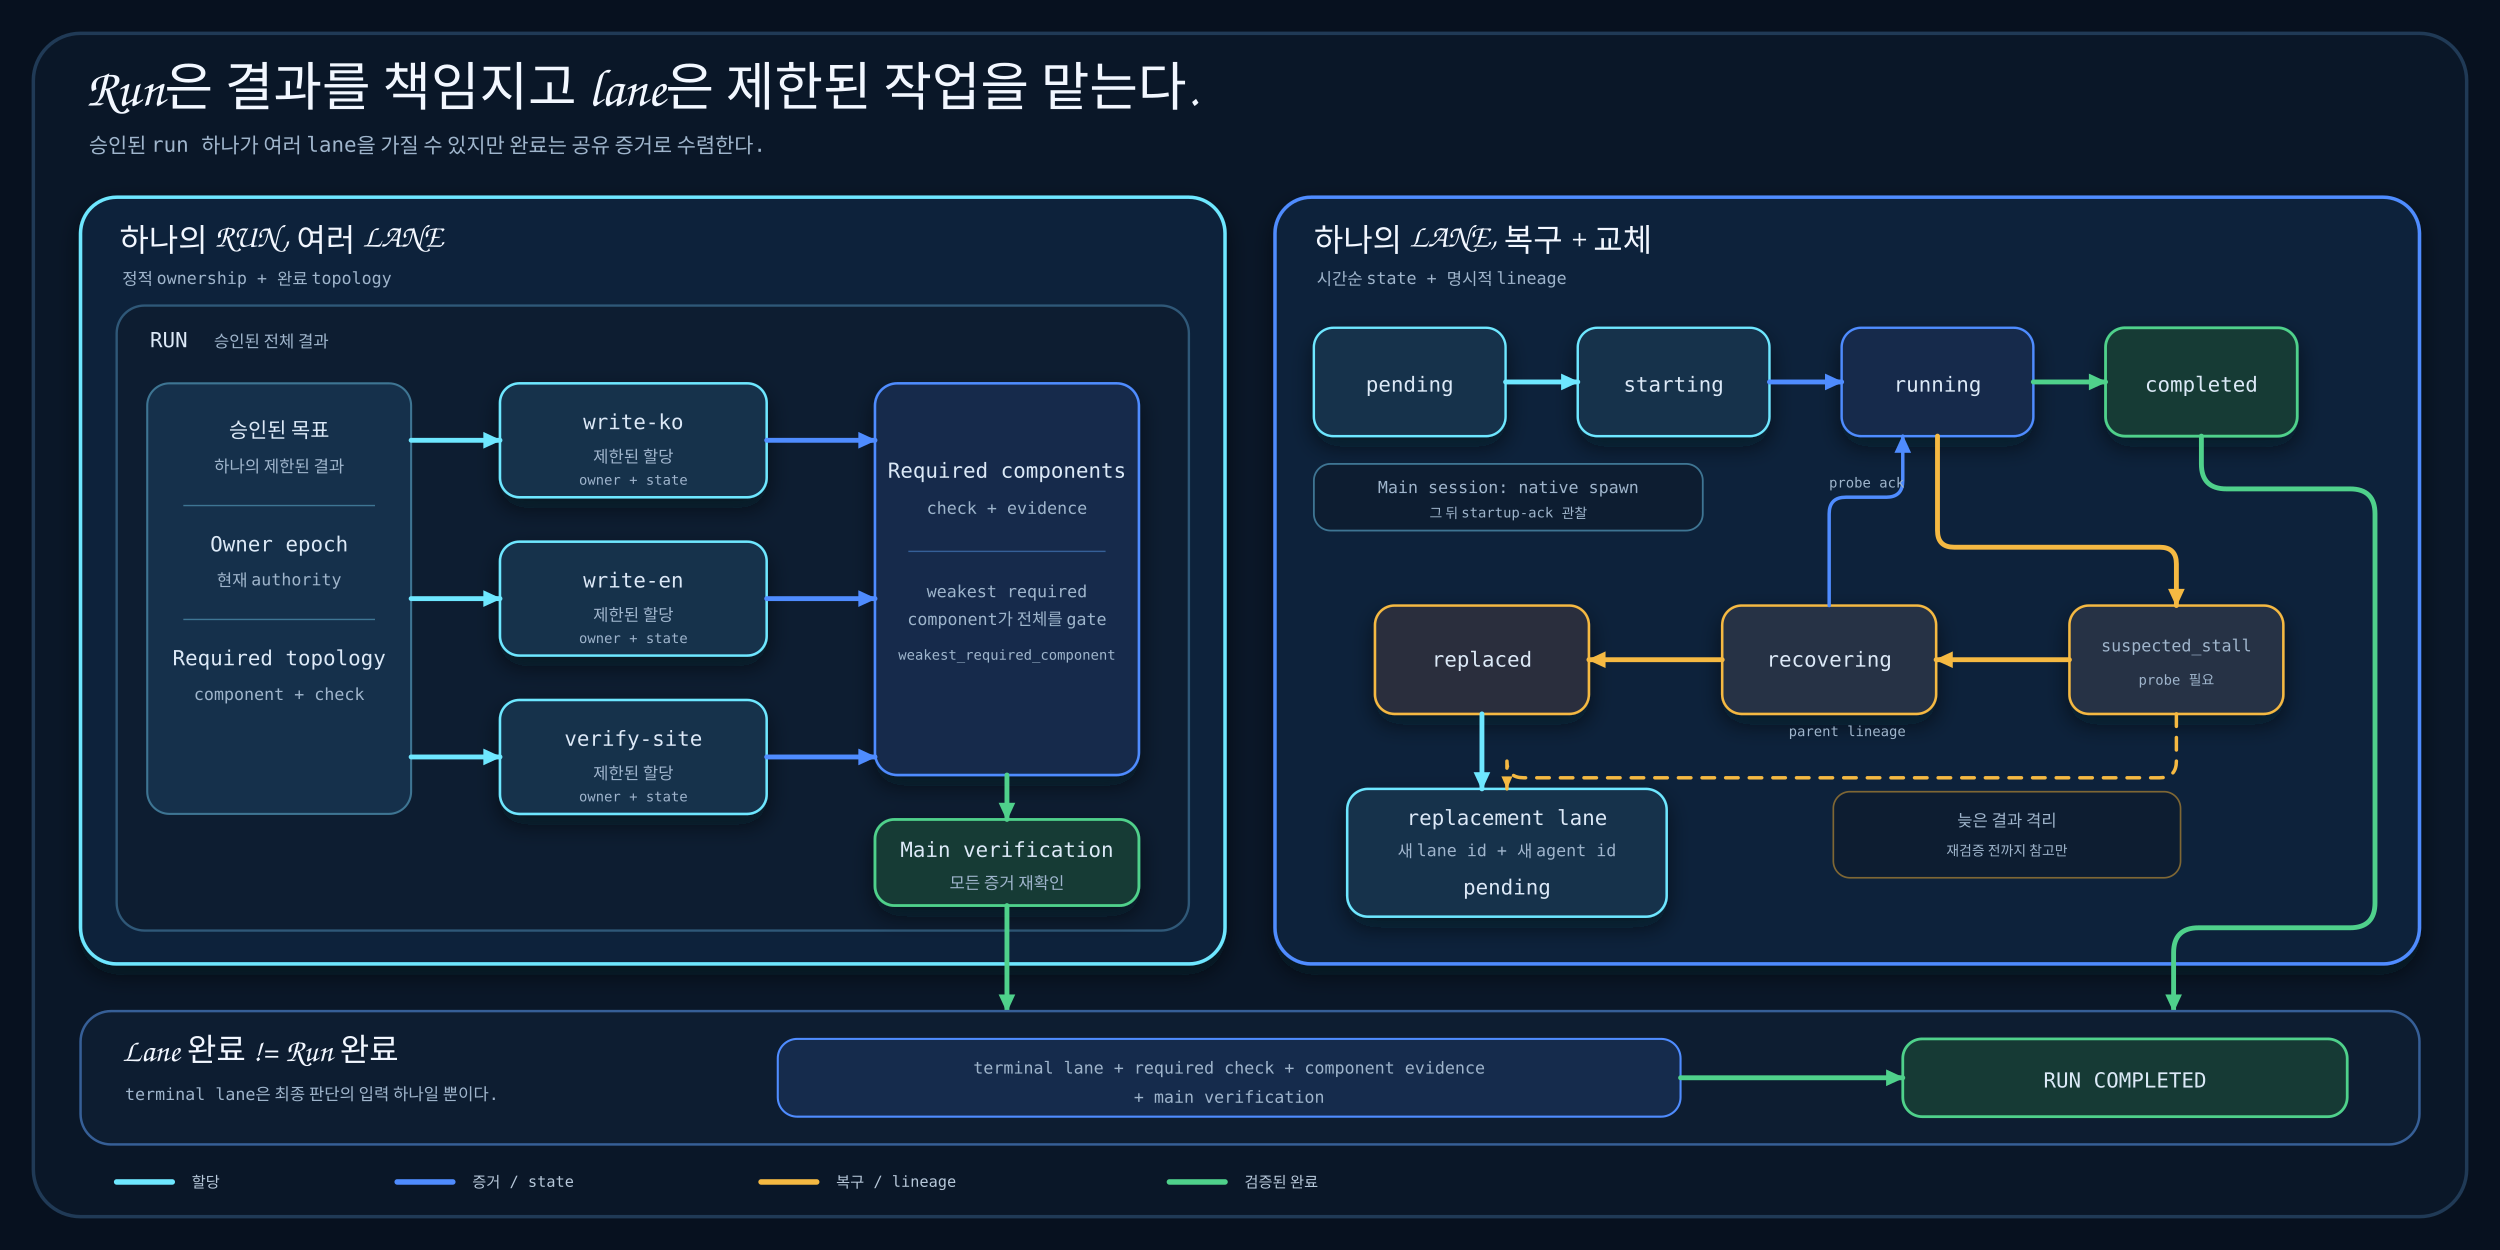
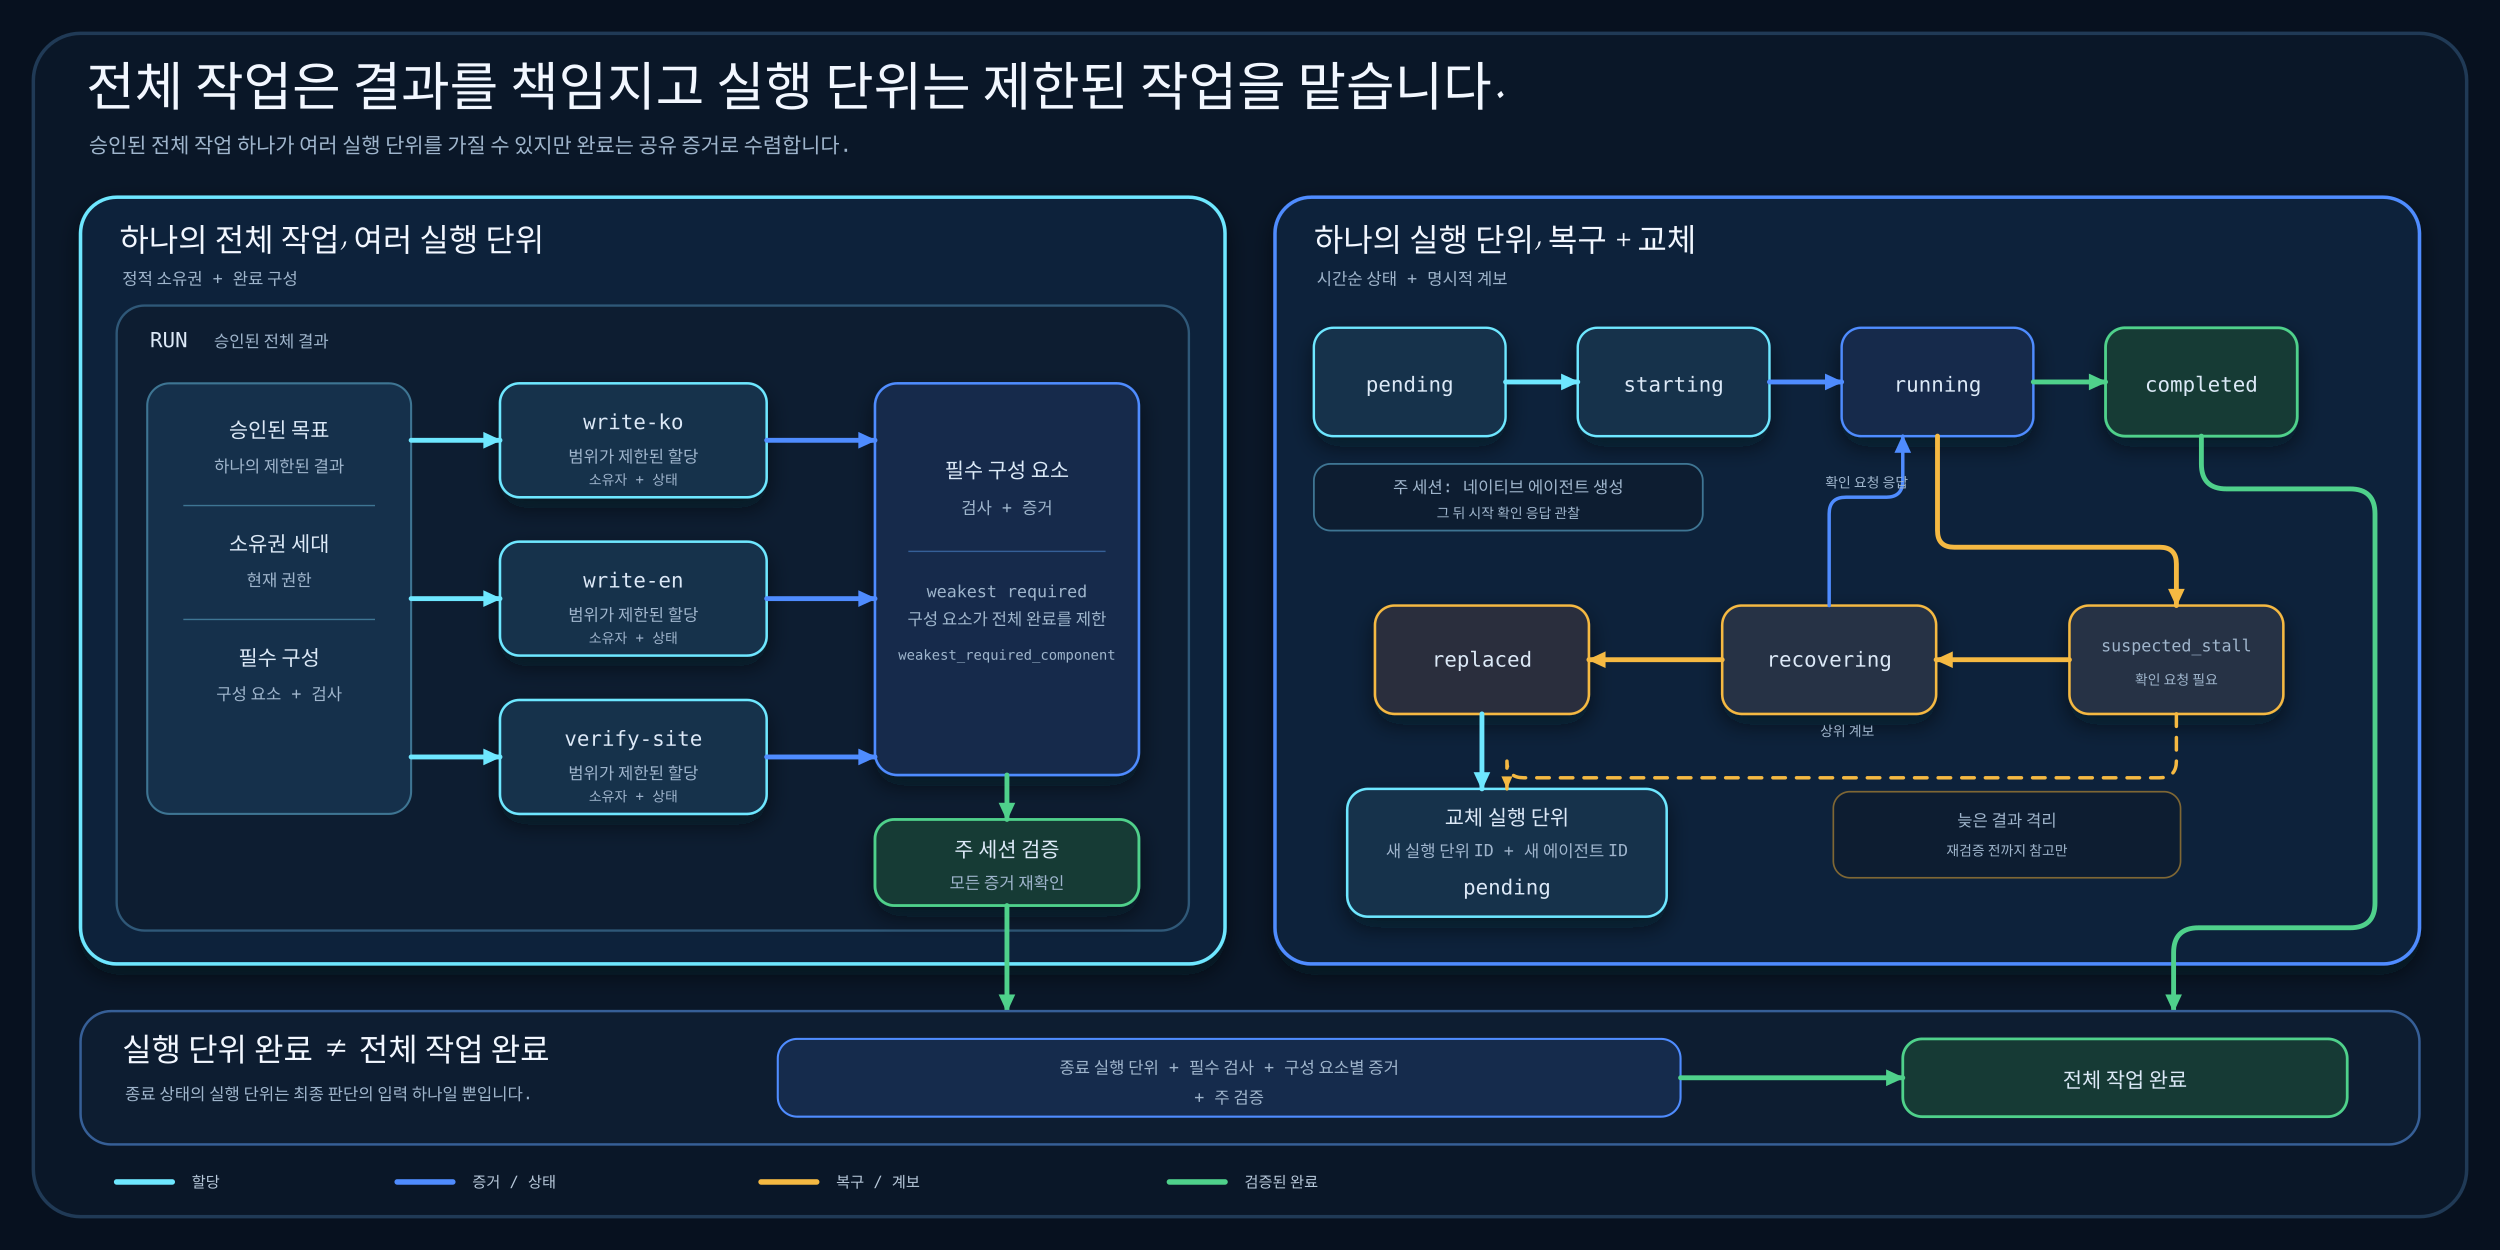
- <svg xmlns="http://www.w3.org/2000/svg" viewBox="0 0 1800 900" width="1800" height="900">
+ <svg xmlns="http://www.w3.org/2000/svg" viewBox="0 0 1800 900" width="1800" height="900" role="img" aria-labelledby="title desc">
  <style>
    .title { font-family: 'goorm Sans', 'Apple SD Gothic Neo', cursive; fill: #f2f7ff; font-size: 38px; }
    .panel-title { font-family: 'goorm Sans', 'Apple SD Gothic Neo', cursive; fill: #f2f7ff; font-size: 23px; }
    .subtitle, .label, .small, .tiny, .legend { font-family: 'goorm Sans Code', 'SFMono-Regular', Consolas, monospace; }
    .subtitle { fill: #9fb5cc; font-size: 15px; }
    .label { fill: #dce9f7; font-size: 15px; }
    .small { fill: #9fb5cc; font-size: 12px; }
    .tiny { fill: #9fb5cc; font-size: 10px; }
    .legend { fill: #b7c8da; font-size: 11px; }
    .connector { fill: none; stroke-width: 3.5; stroke-linecap: round; stroke-linejoin: round; }
    .secondary { fill: none; stroke-width: 2.5; stroke-linecap: round; stroke-linejoin: round; }
  </style>
  <defs>
    <filter id="shadow" x="-20%" y="-20%" width="140%" height="150%">
      <feDropShadow dx="0" dy="7" stdDeviation="8" flood-color="#020817" flood-opacity="0.55" />
    </filter>
    <marker id="arrow-cyan" markerWidth="14" markerHeight="14" refX="12" refY="7" orient="auto" markerUnits="userSpaceOnUse">
      <path d="M 0 1 L 13 7 L 0 13 Z" fill="#6ee7ff" />
    </marker>
    <marker id="arrow-blue" markerWidth="14" markerHeight="14" refX="12" refY="7" orient="auto" markerUnits="userSpaceOnUse">
      <path d="M 0 1 L 13 7 L 0 13 Z" fill="#4f8cff" />
    </marker>
    <marker id="arrow-amber" markerWidth="14" markerHeight="14" refX="12" refY="7" orient="auto" markerUnits="userSpaceOnUse">
      <path d="M 0 1 L 13 7 L 0 13 Z" fill="#f5b942" />
    </marker>
    <marker id="arrow-amber-small" markerWidth="10" markerHeight="10" refX="9" refY="5" orient="auto" markerUnits="userSpaceOnUse">
      <path d="M 0 1 L 9 5 L 0 9 Z" fill="#f5b942" />
    </marker>
    <marker id="arrow-green" markerWidth="14" markerHeight="14" refX="12" refY="7" orient="auto" markerUnits="userSpaceOnUse">
      <path d="M 0 1 L 13 7 L 0 13 Z" fill="#4fd18b" />
    </marker>
  </defs>
  <rect width="1800" height="900" fill="#07111f" />
  <rect x="24" y="24" width="1752" height="852" rx="34" fill="#0a1728" stroke="#203a56" stroke-width="2.5" />
  <g id="title">
-     <text x="62" y="76" class="title">Run은 결과를 책임지고 lane은 제한된 작업을 맡는다.</text>
-     <text x="64" y="110" class="subtitle">승인된 run 하나가 여러 lane을 가질 수 있지만 완료는 공유 증거로 수렴한다.</text>
+     <text x="62" y="76" class="title">전체 작업은 결과를 책임지고 실행 단위는 제한된 작업을 맡습니다.</text>
+     <text x="64" y="110" class="subtitle">승인된 전체 작업 하나가 여러 실행 단위를 가질 수 있지만 완료는 공유 증거로 수렴합니다.</text>
  </g>
  <g id="run-panel">
    <rect x="58" y="142" width="824" height="552" rx="26" fill="#10243a" stroke="#6ee7ff" stroke-width="2.5" filter="url(#shadow)" />
-     <text x="86" y="181" class="panel-title">하나의 RUN, 여러 LANE</text>
-     <text x="88" y="205" class="small">정적 ownership + 완료 topology</text>
+     <text x="86" y="181" class="panel-title">하나의 전체 작업, 여러 실행 단위</text>
+     <text x="88" y="205" class="small">정적 소유권 + 완료 구성</text>
    <rect x="84" y="220" width="772" height="450" rx="20" fill="#0d1d31" stroke="#2f5878" stroke-width="1.7" />
    <text x="108" y="250" class="label">RUN</text>
    <text x="154" y="250" class="small">승인된 전체 결과</text>
    <rect x="106" y="276" width="190" height="310" rx="16" fill="#15304b" stroke="#3e7593" stroke-width="1.5" />
    <text x="201" y="315" text-anchor="middle" class="label">승인된 목표</text>
    <text x="201" y="340" text-anchor="middle" class="small">하나의 제한된 결과</text>
    <line x1="132" y1="364" x2="270" y2="364" stroke="#3e7593" stroke-width="1" />
-     <text x="201" y="397" text-anchor="middle" class="label">Owner epoch</text>
-     <text x="201" y="422" text-anchor="middle" class="small">현재 authority</text>
+     <text x="201" y="397" text-anchor="middle" class="label">소유권 세대</text>
+     <text x="201" y="422" text-anchor="middle" class="small">현재 권한</text>
    <line x1="132" y1="446" x2="270" y2="446" stroke="#3e7593" stroke-width="1" />
-     <text x="201" y="479" text-anchor="middle" class="label">Required topology</text>
-     <text x="201" y="504" text-anchor="middle" class="small">component + check</text>
+     <text x="201" y="479" text-anchor="middle" class="label">필수 구성</text>
+     <text x="201" y="504" text-anchor="middle" class="small">구성 요소 + 검사</text>
  </g>
  <g id="lane-write-ko" filter="url(#shadow)">
    <rect x="360" y="276" width="192" height="82" rx="14" fill="#15304b" stroke="#6ee7ff" stroke-width="1.8" />
    <text x="456" y="309" text-anchor="middle" class="label">write-ko</text>
-     <text x="456" y="333" text-anchor="middle" class="small">제한된 할당</text>
-     <text x="456" y="349" text-anchor="middle" class="tiny">owner + state</text>
+     <text x="456" y="333" text-anchor="middle" class="small">범위가 제한된 할당</text>
+     <text x="456" y="349" text-anchor="middle" class="tiny">소유자 + 상태</text>
  </g>
  <g id="lane-write-en" filter="url(#shadow)">
    <rect x="360" y="390" width="192" height="82" rx="14" fill="#15304b" stroke="#6ee7ff" stroke-width="1.8" />
    <text x="456" y="423" text-anchor="middle" class="label">write-en</text>
-     <text x="456" y="447" text-anchor="middle" class="small">제한된 할당</text>
-     <text x="456" y="463" text-anchor="middle" class="tiny">owner + state</text>
+     <text x="456" y="447" text-anchor="middle" class="small">범위가 제한된 할당</text>
+     <text x="456" y="463" text-anchor="middle" class="tiny">소유자 + 상태</text>
  </g>
  <g id="lane-verify-site" filter="url(#shadow)">
    <rect x="360" y="504" width="192" height="82" rx="14" fill="#15304b" stroke="#6ee7ff" stroke-width="1.8" />
    <text x="456" y="537" text-anchor="middle" class="label">verify-site</text>
-     <text x="456" y="561" text-anchor="middle" class="small">제한된 할당</text>
-     <text x="456" y="577" text-anchor="middle" class="tiny">owner + state</text>
+     <text x="456" y="561" text-anchor="middle" class="small">범위가 제한된 할당</text>
+     <text x="456" y="577" text-anchor="middle" class="tiny">소유자 + 상태</text>
  </g>
  <path class="connector" d="M 296 317 H 360" stroke="#6ee7ff" marker-end="url(#arrow-cyan)" />
  <path class="connector" d="M 296 431 H 360" stroke="#6ee7ff" marker-end="url(#arrow-cyan)" />
  <path class="connector" d="M 296 545 H 360" stroke="#6ee7ff" marker-end="url(#arrow-cyan)" />
  <g id="completion-gate" filter="url(#shadow)">
    <rect x="630" y="276" width="190" height="282" rx="16" fill="#152b4c" stroke="#4f8cff" stroke-width="1.8" />
-     <text x="725" y="344" text-anchor="middle" class="label">Required components</text>
-     <text x="725" y="370" text-anchor="middle" class="small">check + evidence</text>
+     <text x="725" y="344" text-anchor="middle" class="label">필수 구성 요소</text>
+     <text x="725" y="370" text-anchor="middle" class="small">검사 + 증거</text>
    <line x1="654" y1="397" x2="796" y2="397" stroke="#365f97" stroke-width="1" />
    <text x="725" y="430" text-anchor="middle" class="small">weakest required</text>
-     <text x="725" y="450" text-anchor="middle" class="small">component가 전체를 gate</text>
+     <text x="725" y="450" text-anchor="middle" class="small">구성 요소가 전체 완료를 제한</text>
    <text x="725" y="475" text-anchor="middle" class="tiny">weakest_required_component</text>
    <rect x="630" y="590" width="190" height="62" rx="14" fill="#163a35" stroke="#4fd18b" stroke-width="2" />
-     <text x="725" y="617" text-anchor="middle" class="label">Main verification</text>
+     <text x="725" y="617" text-anchor="middle" class="label">주 세션 검증</text>
    <text x="725" y="640" text-anchor="middle" class="small">모든 증거 재확인</text>
  </g>
  <path class="connector" d="M 552 317 H 630" stroke="#4f8cff" marker-end="url(#arrow-blue)" />
  <path class="connector" d="M 552 431 H 630" stroke="#4f8cff" marker-end="url(#arrow-blue)" />
  <path class="connector" d="M 552 545 H 630" stroke="#4f8cff" marker-end="url(#arrow-blue)" />
  <path class="connector" d="M 725 558 V 590" stroke="#4fd18b" marker-end="url(#arrow-green)" />
  <g id="lane-panel">
    <rect x="918" y="142" width="824" height="552" rx="26" fill="#10243a" stroke="#4f8cff" stroke-width="2.5" filter="url(#shadow)" />
-     <text x="946" y="181" class="panel-title">하나의 LANE, 복구 + 교체</text>
-     <text x="948" y="205" class="small">시간순 state + 명시적 lineage</text>
+     <text x="946" y="181" class="panel-title">하나의 실행 단위, 복구 + 교체</text>
+     <text x="948" y="205" class="small">시간순 상태 + 명시적 계보</text>
  </g>
  <g id="happy-path">
    <rect x="946" y="236" width="138" height="78" rx="14" fill="#15304b" stroke="#6ee7ff" stroke-width="1.7" filter="url(#shadow)" />
    <rect x="1136" y="236" width="138" height="78" rx="14" fill="#15304b" stroke="#6ee7ff" stroke-width="1.7" filter="url(#shadow)" />
    <rect x="1326" y="236" width="138" height="78" rx="14" fill="#152b4c" stroke="#4f8cff" stroke-width="1.7" filter="url(#shadow)" />
    <rect x="1516" y="236" width="138" height="78" rx="14" fill="#163a35" stroke="#4fd18b" stroke-width="2" filter="url(#shadow)" />
    <text x="1015" y="282" text-anchor="middle" class="label">pending</text>
    <text x="1205" y="282" text-anchor="middle" class="label">starting</text>
    <text x="1395" y="282" text-anchor="middle" class="label">running</text>
    <text x="1585" y="282" text-anchor="middle" class="label">completed</text>
    <path class="connector" d="M 1084 275 H 1136" stroke="#6ee7ff" marker-end="url(#arrow-cyan)" />
    <path class="connector" d="M 1274 275 H 1326" stroke="#4f8cff" marker-end="url(#arrow-blue)" />
    <path class="connector" d="M 1464 275 H 1516" stroke="#4fd18b" marker-end="url(#arrow-green)" />
  </g>
  <g id="native-ack-note">
    <rect x="946" y="334" width="280" height="48" rx="12" fill="#0d1d31" stroke="#3e7593" stroke-width="1.3" />
-     <text x="1086" y="355" text-anchor="middle" class="small">Main session: native spawn</text>
-     <text x="1086" y="373" text-anchor="middle" class="tiny">그 뒤 startup-ack 관찰</text>
+     <text x="1086" y="355" text-anchor="middle" class="small">주 세션: 네이티브 에이전트 생성</text>
+     <text x="1086" y="373" text-anchor="middle" class="tiny">그 뒤 시작 확인 응답 관찰</text>
  </g>
  <g id="recovery-path">
    <rect x="1490" y="436" width="154" height="78" rx="14" fill="#253044" stroke="#f5b942" stroke-width="1.8" filter="url(#shadow)" />
    <rect x="1240" y="436" width="154" height="78" rx="14" fill="#253044" stroke="#f5b942" stroke-width="1.8" filter="url(#shadow)" />
    <rect x="990" y="436" width="154" height="78" rx="14" fill="#2b2f3d" stroke="#f5b942" stroke-width="1.8" filter="url(#shadow)" />
    <text x="1567" y="469" text-anchor="middle" class="small">suspected_stall</text>
-     <text x="1567" y="493" text-anchor="middle" class="tiny">probe 필요</text>
+     <text x="1567" y="493" text-anchor="middle" class="tiny">확인 요청 필요</text>
    <text x="1317" y="480" text-anchor="middle" class="label">recovering</text>
    <text x="1067" y="480" text-anchor="middle" class="label">replaced</text>
    <path id="stall-route" class="connector" d="M 1395 314 V 382 Q 1395 394 1407 394 H 1555 Q 1567 394 1567 406 V 436" stroke="#f5b942" marker-end="url(#arrow-amber)" />
    <path class="connector" d="M 1490 475 H 1394" stroke="#f5b942" marker-end="url(#arrow-amber)" />
    <path class="connector" d="M 1240 475 H 1144" stroke="#f5b942" marker-end="url(#arrow-amber)" />
    <path id="probe-ack-route" class="secondary" d="M 1317 436 V 370 Q 1317 358 1329 358 H 1358 Q 1370 358 1370 346 V 314" stroke="#4f8cff" marker-end="url(#arrow-blue)" />
-     <text x="1344" y="351" text-anchor="middle" class="tiny">probe ack</text>
+     <text x="1344" y="351" text-anchor="middle" class="tiny">확인 요청 응답</text>
  </g>
  <g id="replacement-lane" filter="url(#shadow)">
    <rect x="970" y="568" width="230" height="92" rx="15" fill="#15304b" stroke="#6ee7ff" stroke-width="1.8" />
-     <text x="1085" y="594" text-anchor="middle" class="label">replacement lane</text>
-     <text x="1085" y="617" text-anchor="middle" class="small">새 lane id + 새 agent id</text>
+     <text x="1085" y="594" text-anchor="middle" class="label">교체 실행 단위</text>
+     <text x="1085" y="617" text-anchor="middle" class="small">새 실행 단위 ID + 새 에이전트 ID</text>
    <text x="1085" y="644" text-anchor="middle" class="label">pending</text>
  </g>
  <path class="connector" d="M 1067 514 V 568" stroke="#6ee7ff" marker-end="url(#arrow-cyan)" />
  <g id="lineage">
    <rect x="1320" y="570" width="250" height="62" rx="12" fill="#0d1d31" stroke="#7f6734" stroke-width="1.2" />
    <text x="1445" y="595" text-anchor="middle" class="small">늦은 결과 격리</text>
    <text x="1445" y="616" text-anchor="middle" class="tiny">재검증 전까지 참고만</text>
    <path id="lineage-route" class="secondary" d="M 1567 514 V 548 Q 1567 560 1555 560 H 1097 Q 1085 560 1085 548 V 568" stroke="#f5b942" stroke-dasharray="9 8" marker-end="url(#arrow-amber-small)" />
-     <text x="1330" y="530" text-anchor="middle" class="tiny">parent lineage</text>
+     <text x="1330" y="530" text-anchor="middle" class="tiny">상위 계보</text>
  </g>
  <path class="connector" d="M 725 652 V 728" stroke="#4fd18b" marker-end="url(#arrow-green)" />
  <path id="run-complete-route" class="connector" d="M 1585 314 V 334 Q 1585 352 1603 352 H 1692 Q 1710 352 1710 370 V 650 Q 1710 668 1692 668 H 1583 Q 1565 668 1565 686 V 728" stroke="#4fd18b" marker-end="url(#arrow-green)" />
  <g id="completion-strip">
    <rect x="58" y="728" width="1684" height="96" rx="22" fill="#0d1d31" stroke="#365f97" stroke-width="1.8" />
-     <text x="88" y="764" class="panel-title">Lane 완료 != Run 완료</text>
-     <text x="90" y="792" class="small">terminal lane은 최종 판단의 입력 하나일 뿐이다.</text>
+     <text x="88" y="764" class="panel-title">실행 단위 완료 ≠ 전체 작업 완료</text>
+     <text x="90" y="792" class="small">종료 상태의 실행 단위는 최종 판단의 입력 하나일 뿐입니다.</text>
    <rect x="560" y="748" width="650" height="56" rx="14" fill="#152b4c" stroke="#4f8cff" stroke-width="1.5" />
-     <text x="885" y="773" text-anchor="middle" class="small">terminal lane + required check + component evidence</text>
-     <text x="885" y="794" text-anchor="middle" class="small">+ main verification</text>
+     <text x="885" y="773" text-anchor="middle" class="small">종료 실행 단위 + 필수 검사 + 구성 요소별 증거</text>
+     <text x="885" y="794" text-anchor="middle" class="small">+ 주 검증</text>
    <rect x="1370" y="748" width="320" height="56" rx="14" fill="#163a35" stroke="#4fd18b" stroke-width="2" />
-     <text x="1530" y="783" text-anchor="middle" class="label">RUN COMPLETED</text>
+     <text x="1530" y="783" text-anchor="middle" class="label">전체 작업 완료</text>
    <path class="connector" d="M 1210 776 H 1370" stroke="#4fd18b" marker-end="url(#arrow-green)" />
  </g>
  <g id="legend">
    <line x1="84" y1="851" x2="124" y2="851" stroke="#6ee7ff" stroke-width="4" stroke-linecap="round" />
    <text x="138" y="855" class="legend">할당</text>
    <line x1="286" y1="851" x2="326" y2="851" stroke="#4f8cff" stroke-width="4" stroke-linecap="round" />
-     <text x="340" y="855" class="legend">증거 / state</text>
+     <text x="340" y="855" class="legend">증거 / 상태</text>
    <line x1="548" y1="851" x2="588" y2="851" stroke="#f5b942" stroke-width="4" stroke-linecap="round" />
-     <text x="602" y="855" class="legend">복구 / lineage</text>
+     <text x="602" y="855" class="legend">복구 / 계보</text>
    <line x1="842" y1="851" x2="882" y2="851" stroke="#4fd18b" stroke-width="4" stroke-linecap="round" />
    <text x="896" y="855" class="legend">검증된 완료</text>
  </g>
</svg>
